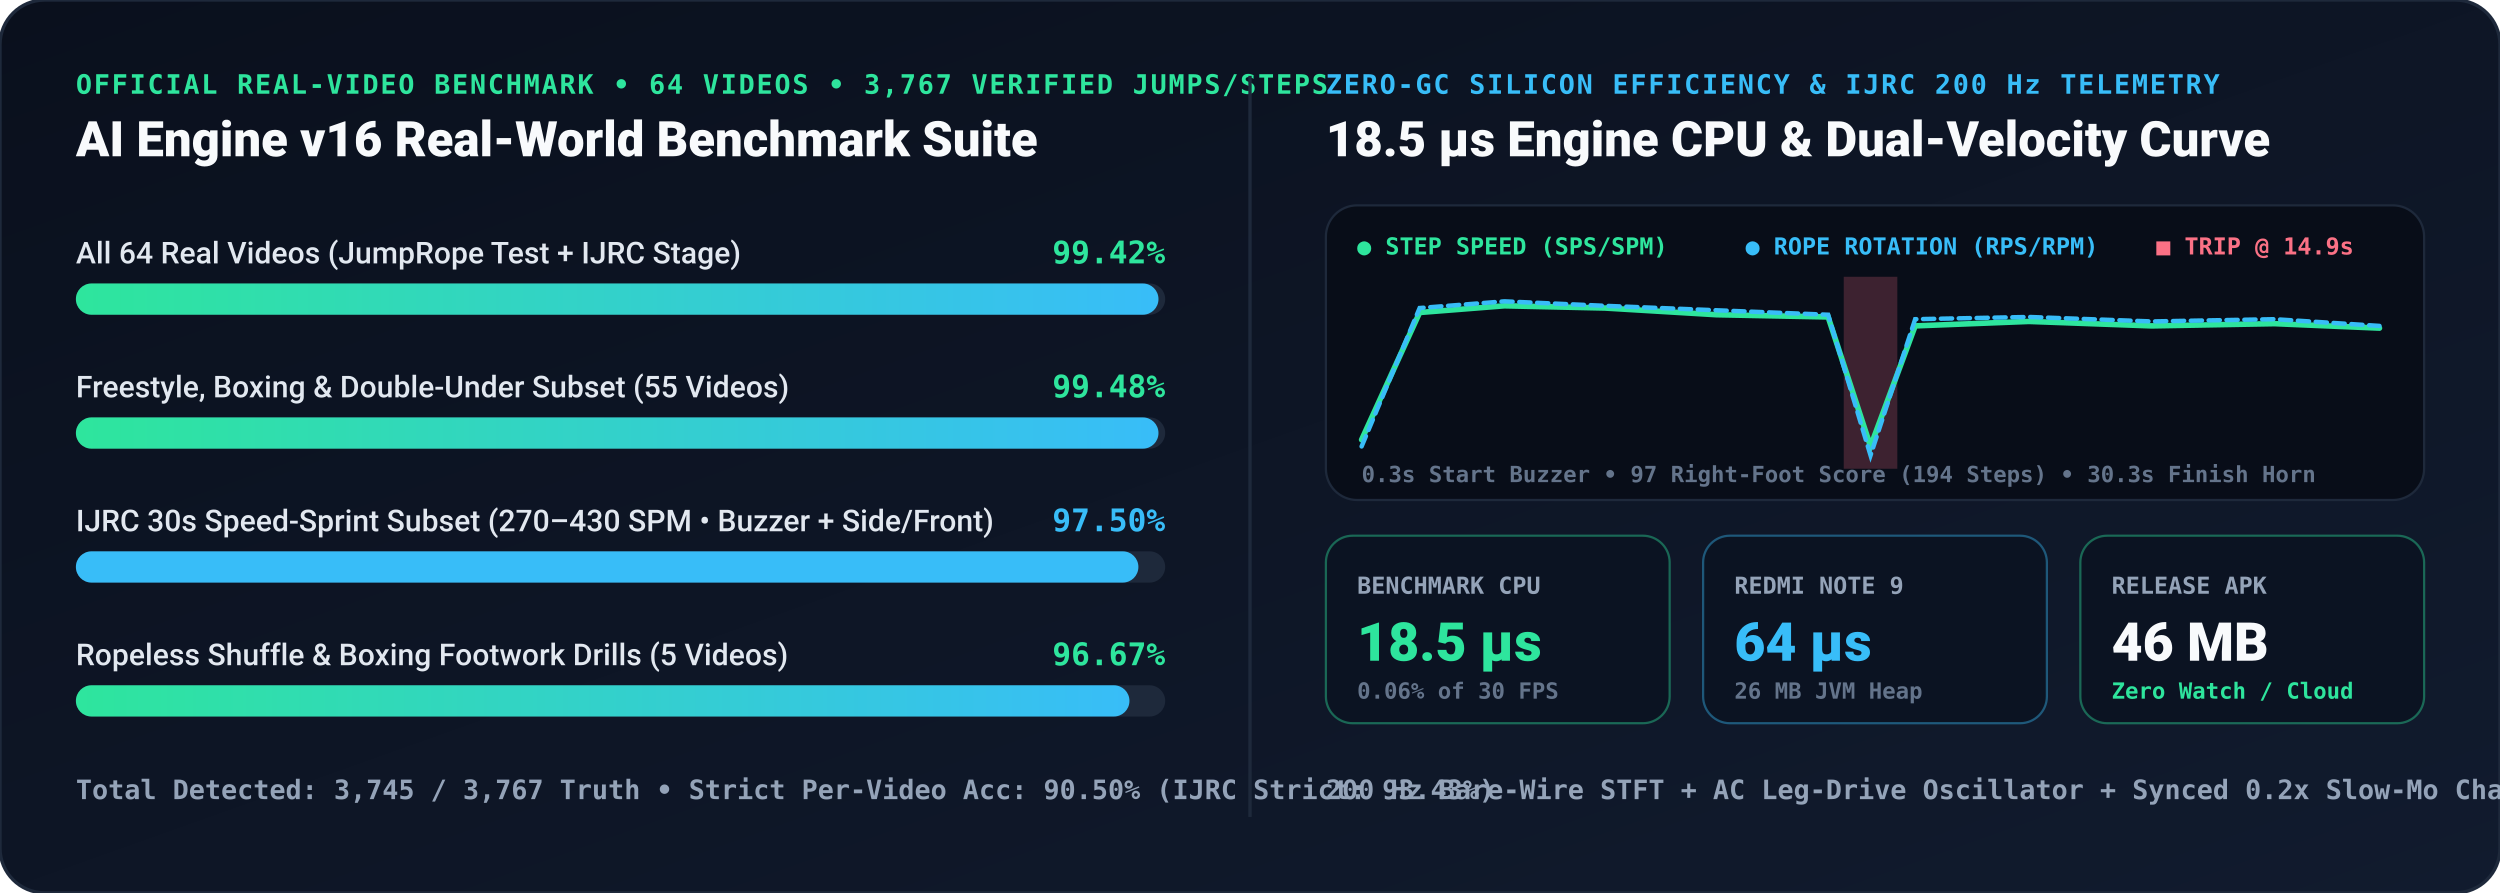
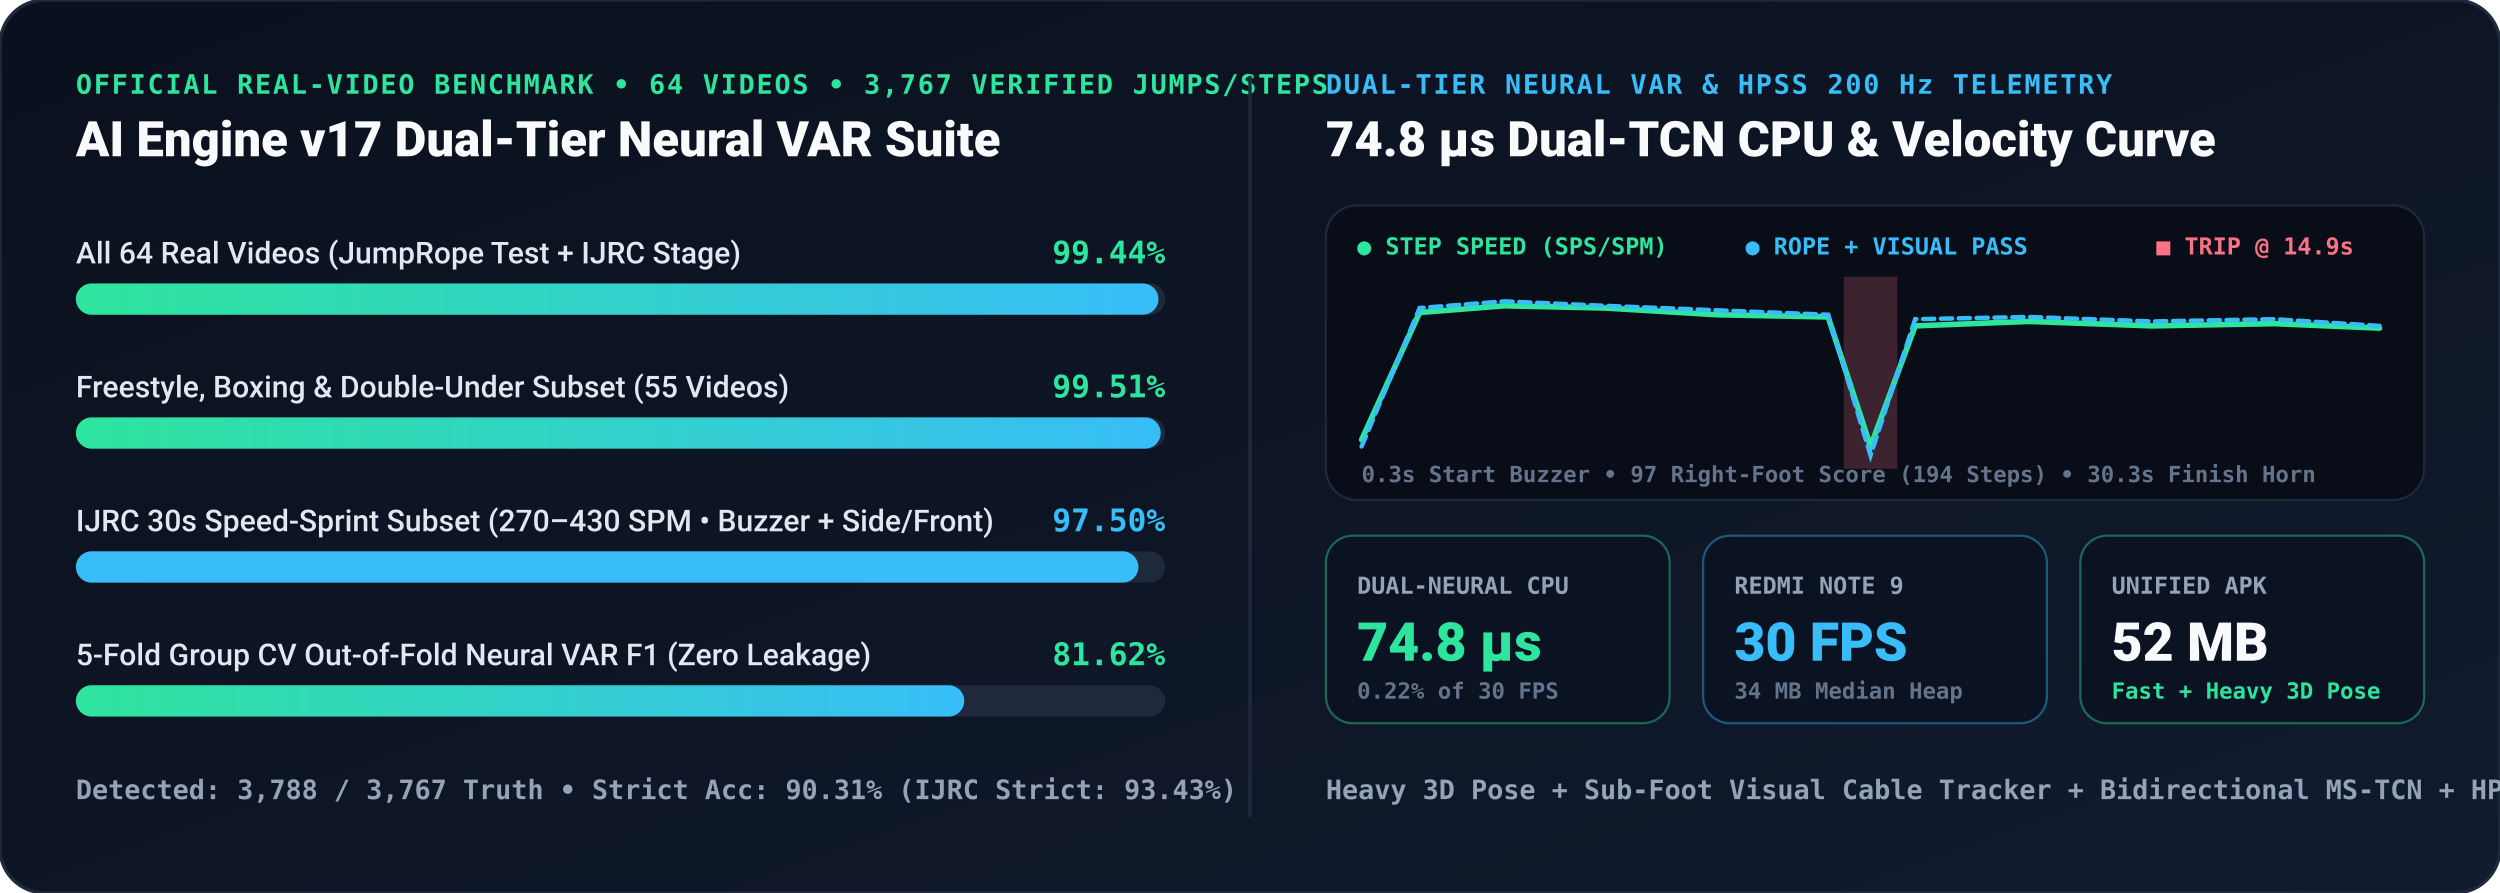
<svg xmlns="http://www.w3.org/2000/svg" viewBox="0 0 1120 400" width="1120" height="400" role="img" aria-label="Jumpvex 64-Real-Video Ground-Truth Benchmark &amp; IJRC Speed Telemetry">
  <defs>
    <linearGradient id="cardBg" x1="0%" y1="0%" x2="100%" y2="100%">
      <stop offset="0%" stop-color="#0A101D" />
      <stop offset="100%" stop-color="#111B2E" />
    </linearGradient>
    <linearGradient id="barMint" x1="0%" y1="0%" x2="100%" y2="0%">
      <stop offset="0%" stop-color="#2EE59D" />
      <stop offset="100%" stop-color="#38BDF8" />
    </linearGradient>
    <style>
      .h1 { font-family: -apple-system, BlinkMacSystemFont, "Segoe UI", Roboto, sans-serif; font-weight: 800; }
      .sub { font-family: -apple-system, BlinkMacSystemFont, "Segoe UI", Roboto, sans-serif; font-weight: 500; }
      .mono { font-family: ui-monospace, SFMono-Regular, Menlo, Monaco, Consolas, monospace; font-weight: 700; }
    </style>
  </defs>
  <rect width="1120" height="400" rx="20" fill="url(#cardBg)" stroke="#1E293B" stroke-width="1.5" />
  <text x="34" y="42" fill="#2EE59D" font-size="12" class="mono" letter-spacing="0.8">OFFICIAL REAL-VIDEO BENCHMARK • 64 VIDEOS • 3,767 VERIFIED JUMPS/STEPS</text>
-   <text x="34" y="70" fill="#F8FAFC" font-size="22" class="h1">AI Engine v16 Real-World Benchmark Suite</text>
+   <text x="34" y="70" fill="#F8FAFC" font-size="22" class="h1">AI Engine v17 Dual-Tier Neural VAR Suite</text>
  <g transform="translate(34, 102)">
    <text x="0" y="16" fill="#E2E8F0" font-size="13.5" class="sub">All 64 Real Videos (JumpRope Test + IJRC Stage)</text>
-     <text x="488" y="16" fill="#2EE59D" font-size="14" class="mono" text-anchor="end">99.42%</text>
+     <text x="488" y="16" fill="#2EE59D" font-size="14" class="mono" text-anchor="end">99.44%</text>
    <rect x="0" y="25" width="488" height="14" rx="7" fill="#1E293B" />
    <rect x="0" y="25" width="485" height="14" rx="7" fill="url(#barMint)" />
  </g>
  <g transform="translate(34, 162)">
    <text x="0" y="16" fill="#E2E8F0" font-size="13.5" class="sub">Freestyle, Boxing &amp; Double-Under Subset (55 Videos)</text>
-     <text x="488" y="16" fill="#2EE59D" font-size="14" class="mono" text-anchor="end">99.48%</text>
+     <text x="488" y="16" fill="#2EE59D" font-size="14" class="mono" text-anchor="end">99.51%</text>
    <rect x="0" y="25" width="488" height="14" rx="7" fill="#1E293B" />
-     <rect x="0" y="25" width="485" height="14" rx="7" fill="url(#barMint)" />
+     <rect x="0" y="25" width="486" height="14" rx="7" fill="url(#barMint)" />
  </g>
  <g transform="translate(34, 222)">
    <text x="0" y="16" fill="#E2E8F0" font-size="13.5" class="sub">IJRC 30s Speed-Sprint Subset (270–430 SPM • Buzzer + Side/Front)</text>
    <text x="488" y="16" fill="#38BDF8" font-size="14" class="mono" text-anchor="end">97.50%</text>
    <rect x="0" y="25" width="488" height="14" rx="7" fill="#1E293B" />
    <rect x="0" y="25" width="476" height="14" rx="7" fill="#38BDF8" />
  </g>
  <g transform="translate(34, 282)">
-     <text x="0" y="16" fill="#E2E8F0" font-size="13.5" class="sub">Ropeless Shuffle &amp; Boxing Footwork Drills (5 Videos)</text>
-     <text x="488" y="16" fill="#2EE59D" font-size="14" class="mono" text-anchor="end">96.67%</text>
+     <text x="0" y="16" fill="#E2E8F0" font-size="13.5" class="sub">5-Fold Group CV Out-of-Fold Neural VAR F1 (Zero Leakage)</text>
+     <text x="488" y="16" fill="#2EE59D" font-size="14" class="mono" text-anchor="end">81.62%</text>
    <rect x="0" y="25" width="488" height="14" rx="7" fill="#1E293B" />
-     <rect x="0" y="25" width="472" height="14" rx="7" fill="url(#barMint)" />
+     <rect x="0" y="25" width="398" height="14" rx="7" fill="url(#barMint)" />
  </g>
  <text x="34" y="358" fill="#94A3B8" font-size="12" class="mono">
-     Total Detected: 3,745 / 3,767 Truth • Strict Per-Video Acc: 90.50% (IJRC Strict: 93.43%)
+     Detected: 3,788 / 3,767 Truth • Strict Acc: 90.31% (IJRC Strict: 93.43%)
  </text>
  <line x1="560" y1="34" x2="560" y2="366" stroke="#1E293B" stroke-width="1.5" />
-   <text x="594" y="42" fill="#38BDF8" font-size="12" class="mono" letter-spacing="0.8">ZERO-GC SILICON EFFICIENCY &amp; IJRC 200 Hz TELEMETRY</text>
-   <text x="594" y="70" fill="#F8FAFC" font-size="22" class="h1">18.5 µs Engine CPU &amp; Dual-Velocity Curve</text>
+   <text x="594" y="42" fill="#38BDF8" font-size="12" class="mono" letter-spacing="0.8">DUAL-TIER NEURAL VAR &amp; HPSS 200 Hz TELEMETRY</text>
+   <text x="594" y="70" fill="#F8FAFC" font-size="22" class="h1">74.8 µs Dual-TCN CPU &amp; Velocity Curve</text>
  <g transform="translate(594, 92)">
    <rect width="492" height="132" rx="14" fill="#080D18" stroke="#1E293B" />
    <text x="14" y="22" fill="#2EE59D" font-size="10.5" class="mono">● STEP SPEED (SPS/SPM)</text>
-     <text x="188" y="22" fill="#38BDF8" font-size="10.5" class="mono">● ROPE ROTATION (RPS/RPM)</text>
+     <text x="188" y="22" fill="#38BDF8" font-size="10.5" class="mono">● ROPE + VISUAL PASS</text>
    <text x="372" y="22" fill="#FB7185" font-size="10.5" class="mono">■ TRIP @ 14.9s</text>
    <rect x="232" y="32" width="24" height="86" fill="#FB7185" fill-opacity="0.22" />
    <polyline fill="none" stroke="#2EE59D" stroke-width="2.5" stroke-linecap="round" points="16,105 42,48 80,45 125,46 175,49 225,50 244,108 264,54 315,52 370,54 425,53 472,55" />
    <polyline fill="none" stroke="#38BDF8" stroke-width="2" stroke-dasharray="5 3" stroke-linecap="round" points="16,108 42,46 80,43 125,45 175,47 225,49 244,112 264,51 315,50 370,52 425,51 472,54" />
    <text x="16" y="124" fill="#64748B" font-size="10" class="mono">0.3s Start Buzzer • 97 Right-Foot Score (194 Steps) • 30.3s Finish Horn</text>
  </g>
  <g transform="translate(594, 240)">
    <rect x="0" y="0" width="154" height="84" rx="12" fill="#0B1322" stroke="#2EE59D" stroke-opacity="0.4" />
-     <text x="14" y="26" fill="#94A3B8" font-size="10.5" class="mono">BENCHMARK CPU</text>
-     <text x="14" y="56" fill="#2EE59D" font-size="24" class="h1">18.5 µs</text>
-     <text x="14" y="73" fill="#64748B" font-size="10" class="mono">0.06% of 30 FPS</text>
+     <text x="14" y="26" fill="#94A3B8" font-size="10.5" class="mono">DUAL-NEURAL CPU</text>
+     <text x="14" y="56" fill="#2EE59D" font-size="24" class="h1">74.8 µs</text>
+     <text x="14" y="73" fill="#64748B" font-size="10" class="mono">0.22% of 30 FPS</text>
    <rect x="169" y="0" width="154" height="84" rx="12" fill="#0B1322" stroke="#38BDF8" stroke-opacity="0.4" />
    <text x="183" y="26" fill="#94A3B8" font-size="10.5" class="mono">REDMI NOTE 9</text>
-     <text x="183" y="56" fill="#38BDF8" font-size="24" class="h1">64 µs</text>
-     <text x="183" y="73" fill="#64748B" font-size="10" class="mono">26 MB JVM Heap</text>
+     <text x="183" y="56" fill="#38BDF8" font-size="24" class="h1">30 FPS</text>
+     <text x="183" y="73" fill="#64748B" font-size="10" class="mono">34 MB Median Heap</text>
    <rect x="338" y="0" width="154" height="84" rx="12" fill="#0B1322" stroke="#2EE59D" stroke-opacity="0.4" />
-     <text x="352" y="26" fill="#94A3B8" font-size="10.5" class="mono">RELEASE APK</text>
-     <text x="352" y="56" fill="#F8FAFC" font-size="24" class="h1">46 MB</text>
-     <text x="352" y="73" fill="#2EE59D" font-size="10" class="mono">Zero Watch / Cloud</text>
+     <text x="352" y="26" fill="#94A3B8" font-size="10.5" class="mono">UNIFIED APK</text>
+     <text x="352" y="56" fill="#F8FAFC" font-size="24" class="h1">52 MB</text>
+     <text x="352" y="73" fill="#2EE59D" font-size="10" class="mono">Fast + Heavy 3D Pose</text>
  </g>
  <text x="594" y="358" fill="#94A3B8" font-size="12" class="mono">
-     200 Hz Bare-Wire STFT + AC Leg-Drive Oscillator + Synced 0.2x Slow-Mo Charts
+     Heavy 3D Pose + Sub-Foot Visual Cable Tracker + Bidirectional MS-TCN + HPSS
  </text>
</svg>
